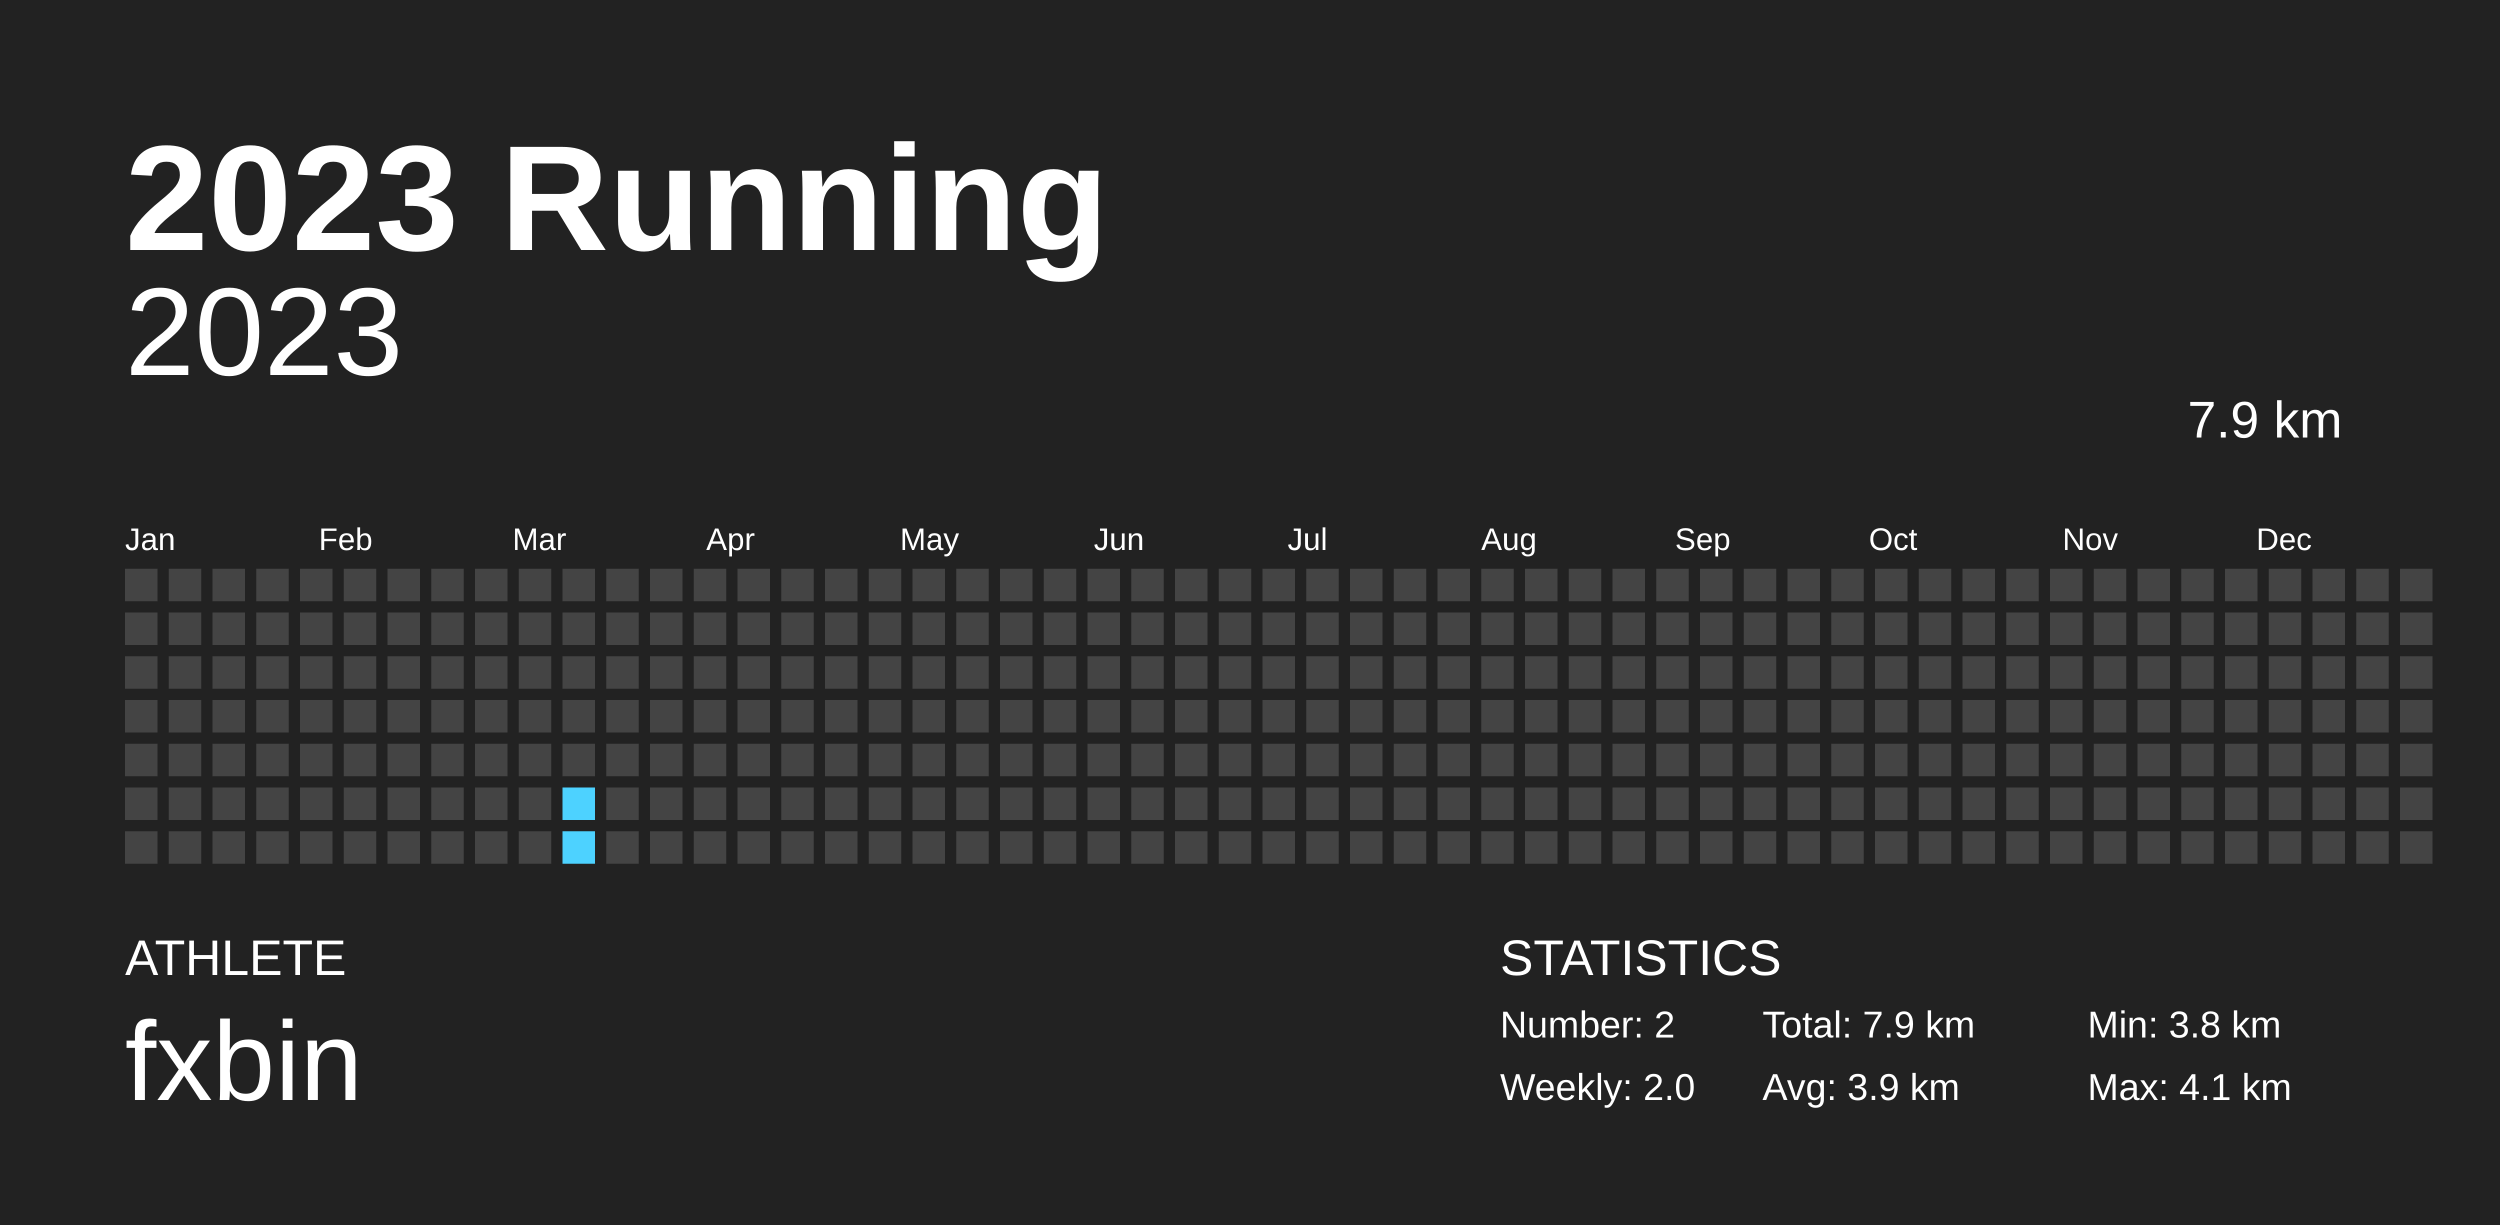
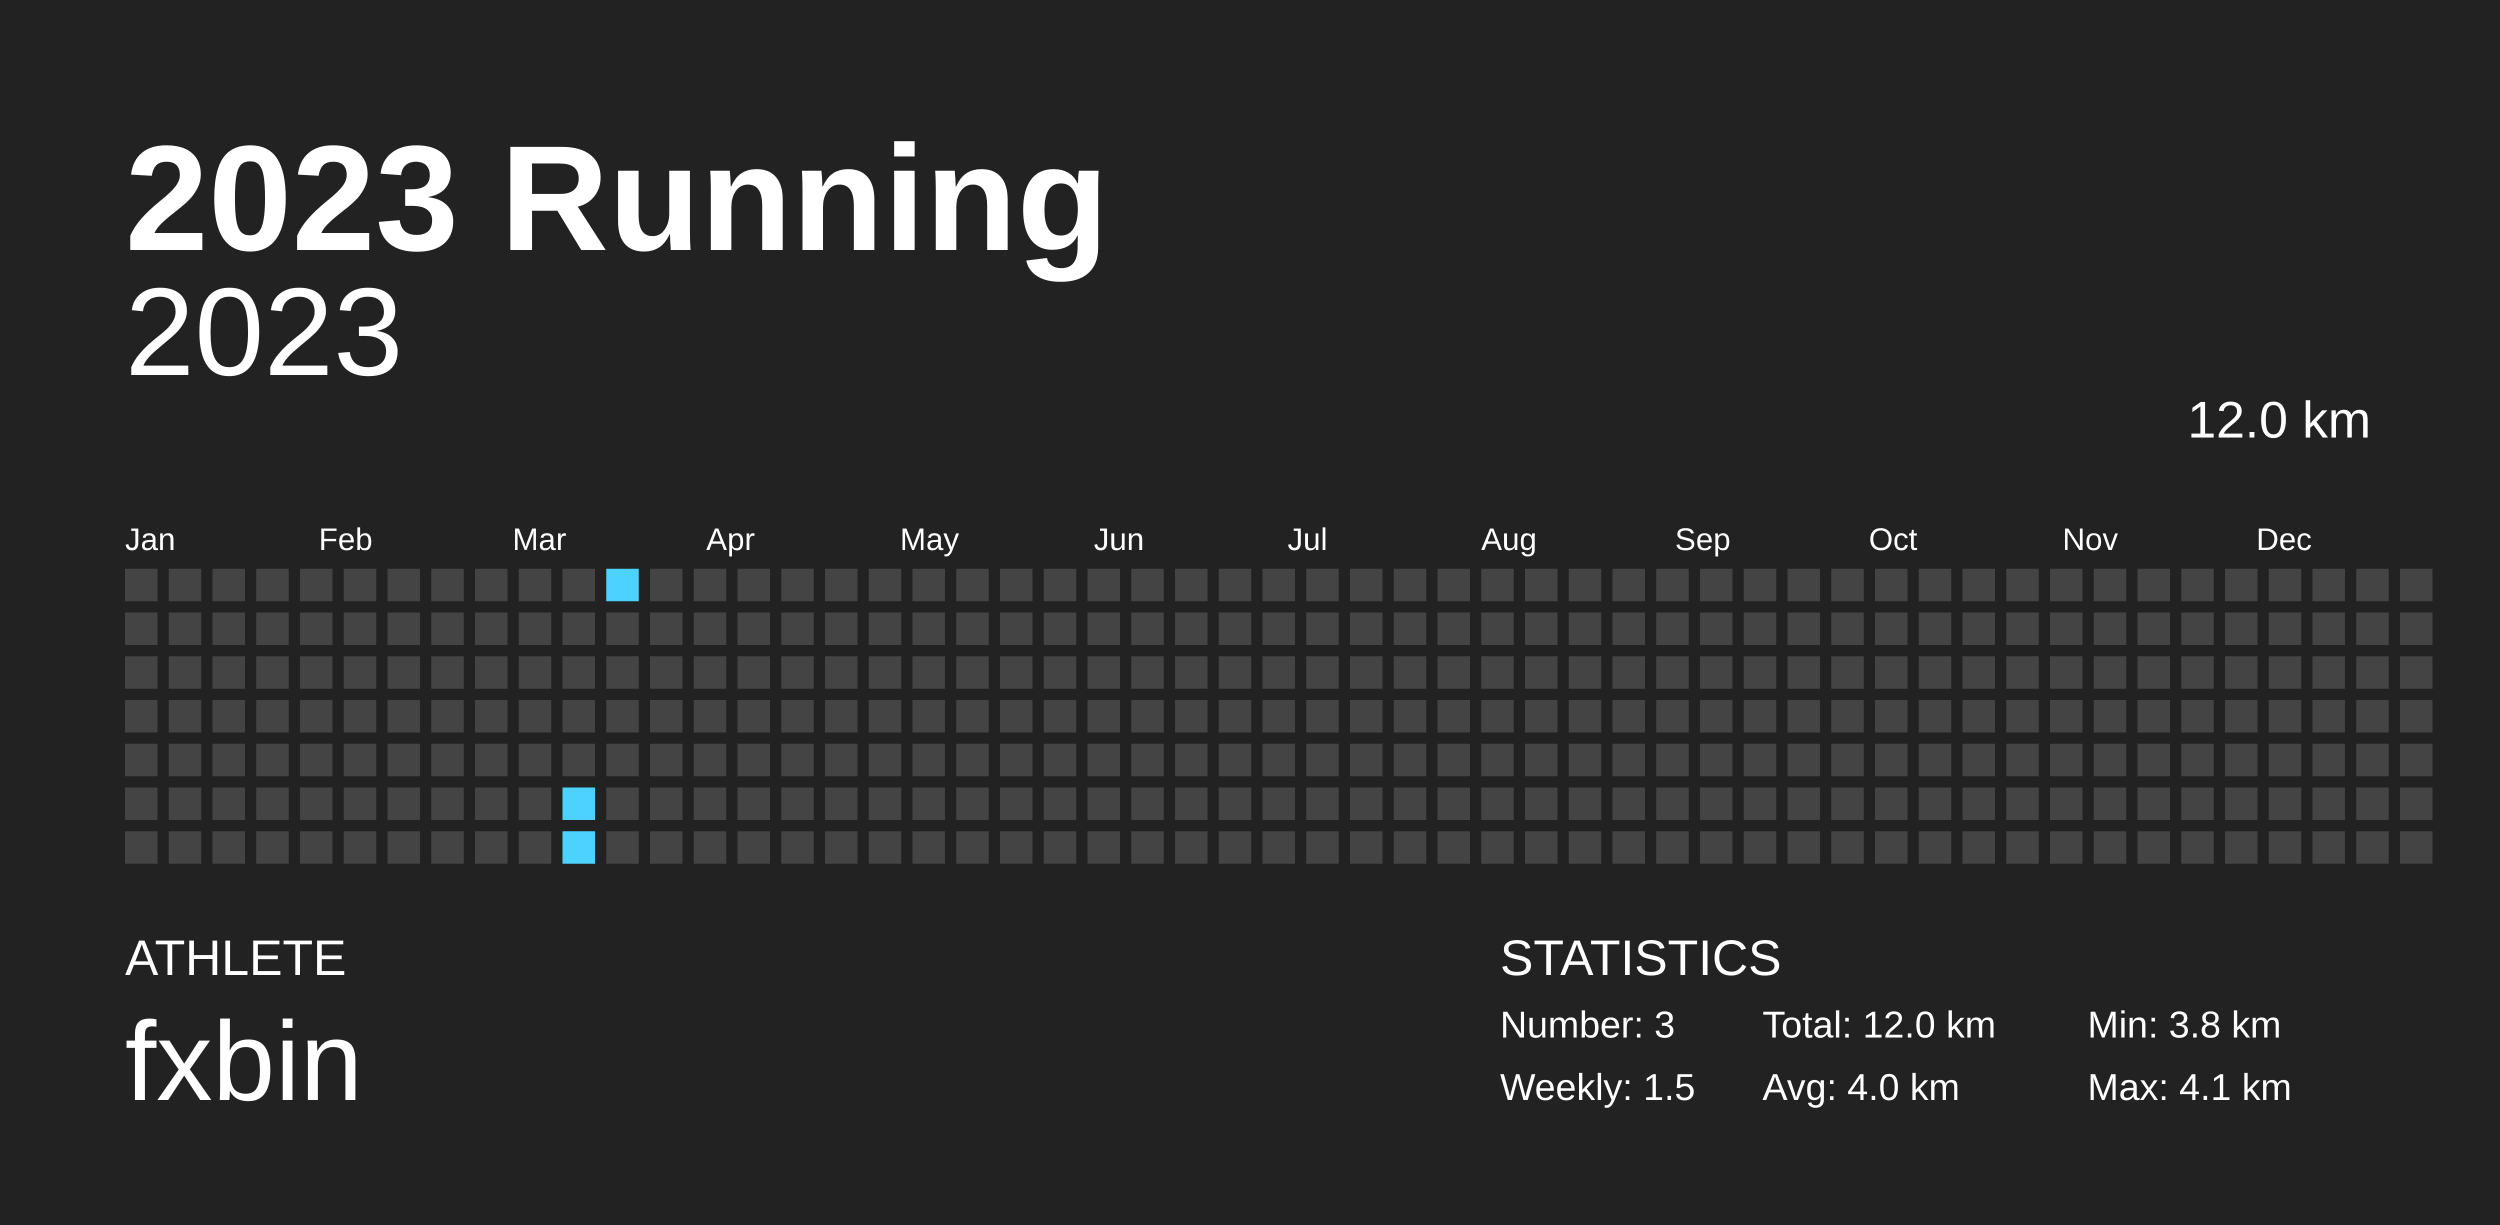
<svg xmlns="http://www.w3.org/2000/svg" baseProfile="full" height="98mm" version="1.1" viewBox="0,0,200,98" width="200mm">
  <defs />
  <rect fill="#222222" height="98" width="200" x="0" y="0" />
  <text fill="#FFFFFF" style="font-size:12px; font-family:Arial; font-weight:bold;" x="10" y="20">2023 Running</text>
  <text fill="#FFFFFF" style="font-size:4px; font-family:Arial" x="10" y="78">ATHLETE</text>
  <text fill="#FFFFFF" style="font-size:9px; font-family:Arial" x="10" y="88">fxbin</text>
  <text fill="#FFFFFF" style="font-size:4px; font-family:Arial" x="120" y="78">STATISTICS</text>
-   <text fill="#FFFFFF" style="font-size:3px; font-family:Arial" x="120" y="83">Number: 2</text>
-   <text fill="#FFFFFF" style="font-size:3px; font-family:Arial" x="120" y="88">Weekly: 2.0</text>
-   <text fill="#FFFFFF" style="font-size:3px; font-family:Arial" x="141" y="83">Total: 7.9 km</text>
-   <text fill="#FFFFFF" style="font-size:3px; font-family:Arial" x="141" y="88">Avg: 3.9 km</text>
+   <text fill="#FFFFFF" style="font-size:3px; font-family:Arial" x="120" y="83">Number: 3</text>
+   <text fill="#FFFFFF" style="font-size:3px; font-family:Arial" x="120" y="88">Weekly: 1.5</text>
+   <text fill="#FFFFFF" style="font-size:3px; font-family:Arial" x="141" y="83">Total: 12.0 km</text>
+   <text fill="#FFFFFF" style="font-size:3px; font-family:Arial" x="141" y="88">Avg: 4.0 km</text>
  <text fill="#FFFFFF" style="font-size:3px; font-family:Arial" x="167" y="83">Min: 3.8 km</text>
  <text fill="#FFFFFF" style="font-size:3px; font-family:Arial" x="167" y="88">Max: 4.1 km</text>
  <text alignment-baseline="hanging" fill="#FFFFFF" style="font-size:10.0px; font-family:Arial;" x="10" y="30">2023</text>
-   <text alignment-baseline="hanging" fill="#FFFFFF" style="font-size:4.125px; font-family:Arial;" x="175" y="35">7.9 km</text>
+   <text alignment-baseline="hanging" fill="#FFFFFF" style="font-size:4.125px; font-family:Arial;" x="175" y="35">12.0 km</text>
  <text fill="#FFFFFF" style="font-size:2.5px; font-family:Arial" x="10.0" y="44">Jan</text>
  <text fill="#FFFFFF" style="font-size:2.5px; font-family:Arial" x="25.5" y="44">Feb</text>
  <text fill="#FFFFFF" style="font-size:2.5px; font-family:Arial" x="41.0" y="44">Mar</text>
  <text fill="#FFFFFF" style="font-size:2.5px; font-family:Arial" x="56.5" y="44">Apr</text>
  <text fill="#FFFFFF" style="font-size:2.5px; font-family:Arial" x="72.0" y="44">May</text>
  <text fill="#FFFFFF" style="font-size:2.5px; font-family:Arial" x="87.5" y="44">Jun</text>
  <text fill="#FFFFFF" style="font-size:2.5px; font-family:Arial" x="103.0" y="44">Jul</text>
  <text fill="#FFFFFF" style="font-size:2.5px; font-family:Arial" x="118.5" y="44">Aug</text>
  <text fill="#FFFFFF" style="font-size:2.5px; font-family:Arial" x="134.0" y="44">Sep</text>
  <text fill="#FFFFFF" style="font-size:2.5px; font-family:Arial" x="149.5" y="44">Oct</text>
  <text fill="#FFFFFF" style="font-size:2.5px; font-family:Arial" x="165.0" y="44">Nov</text>
  <text fill="#FFFFFF" style="font-size:2.5px; font-family:Arial" x="180.5" y="44">Dec</text>
  <rect fill="#444444" height="2.6" width="2.6" x="10.0" y="45.5" />
  <rect fill="#444444" height="2.6" width="2.6" x="10.0" y="49.0" />
  <rect fill="#444444" height="2.6" width="2.6" x="10.0" y="52.5" />
  <rect fill="#444444" height="2.6" width="2.6" x="10.0" y="56.0" />
  <rect fill="#444444" height="2.6" width="2.6" x="10.0" y="59.5" />
  <rect fill="#444444" height="2.6" width="2.6" x="10.0" y="63.0" />
  <rect fill="#444444" height="2.6" width="2.6" x="10.0" y="66.5" />
  <rect fill="#444444" height="2.6" width="2.6" x="13.5" y="45.5" />
  <rect fill="#444444" height="2.6" width="2.6" x="13.5" y="49.0" />
  <rect fill="#444444" height="2.6" width="2.6" x="13.5" y="52.5" />
  <rect fill="#444444" height="2.6" width="2.6" x="13.5" y="56.0" />
  <rect fill="#444444" height="2.6" width="2.6" x="13.5" y="59.5" />
  <rect fill="#444444" height="2.6" width="2.6" x="13.5" y="63.0" />
  <rect fill="#444444" height="2.6" width="2.6" x="13.5" y="66.5" />
  <rect fill="#444444" height="2.6" width="2.6" x="17.0" y="45.5" />
  <rect fill="#444444" height="2.6" width="2.6" x="17.0" y="49.0" />
  <rect fill="#444444" height="2.6" width="2.6" x="17.0" y="52.5" />
  <rect fill="#444444" height="2.6" width="2.6" x="17.0" y="56.0" />
  <rect fill="#444444" height="2.6" width="2.6" x="17.0" y="59.5" />
  <rect fill="#444444" height="2.6" width="2.6" x="17.0" y="63.0" />
  <rect fill="#444444" height="2.6" width="2.6" x="17.0" y="66.5" />
  <rect fill="#444444" height="2.6" width="2.6" x="20.5" y="45.5" />
  <rect fill="#444444" height="2.6" width="2.6" x="20.5" y="49.0" />
  <rect fill="#444444" height="2.6" width="2.6" x="20.5" y="52.5" />
  <rect fill="#444444" height="2.6" width="2.6" x="20.5" y="56.0" />
  <rect fill="#444444" height="2.6" width="2.6" x="20.5" y="59.5" />
  <rect fill="#444444" height="2.6" width="2.6" x="20.5" y="63.0" />
  <rect fill="#444444" height="2.6" width="2.6" x="20.5" y="66.5" />
  <rect fill="#444444" height="2.6" width="2.6" x="24.0" y="45.5" />
  <rect fill="#444444" height="2.6" width="2.6" x="24.0" y="49.0" />
  <rect fill="#444444" height="2.6" width="2.6" x="24.0" y="52.5" />
  <rect fill="#444444" height="2.6" width="2.6" x="24.0" y="56.0" />
  <rect fill="#444444" height="2.6" width="2.6" x="24.0" y="59.5" />
  <rect fill="#444444" height="2.6" width="2.6" x="24.0" y="63.0" />
  <rect fill="#444444" height="2.6" width="2.6" x="24.0" y="66.5" />
  <rect fill="#444444" height="2.6" width="2.6" x="27.5" y="45.5" />
  <rect fill="#444444" height="2.6" width="2.6" x="27.5" y="49.0" />
  <rect fill="#444444" height="2.6" width="2.6" x="27.5" y="52.5" />
  <rect fill="#444444" height="2.6" width="2.6" x="27.5" y="56.0" />
  <rect fill="#444444" height="2.6" width="2.6" x="27.5" y="59.5" />
  <rect fill="#444444" height="2.6" width="2.6" x="27.5" y="63.0" />
  <rect fill="#444444" height="2.6" width="2.6" x="27.5" y="66.5" />
  <rect fill="#444444" height="2.6" width="2.6" x="31.0" y="45.5" />
  <rect fill="#444444" height="2.6" width="2.6" x="31.0" y="49.0" />
  <rect fill="#444444" height="2.6" width="2.6" x="31.0" y="52.5" />
  <rect fill="#444444" height="2.6" width="2.6" x="31.0" y="56.0" />
  <rect fill="#444444" height="2.6" width="2.6" x="31.0" y="59.5" />
  <rect fill="#444444" height="2.6" width="2.6" x="31.0" y="63.0" />
  <rect fill="#444444" height="2.6" width="2.6" x="31.0" y="66.5" />
  <rect fill="#444444" height="2.6" width="2.6" x="34.5" y="45.5" />
  <rect fill="#444444" height="2.6" width="2.6" x="34.5" y="49.0" />
  <rect fill="#444444" height="2.6" width="2.6" x="34.5" y="52.5" />
  <rect fill="#444444" height="2.6" width="2.6" x="34.5" y="56.0" />
  <rect fill="#444444" height="2.6" width="2.6" x="34.5" y="59.5" />
  <rect fill="#444444" height="2.6" width="2.6" x="34.5" y="63.0" />
  <rect fill="#444444" height="2.6" width="2.6" x="34.5" y="66.5" />
  <rect fill="#444444" height="2.6" width="2.6" x="38.0" y="45.5" />
  <rect fill="#444444" height="2.6" width="2.6" x="38.0" y="49.0" />
  <rect fill="#444444" height="2.6" width="2.6" x="38.0" y="52.5" />
  <rect fill="#444444" height="2.6" width="2.6" x="38.0" y="56.0" />
  <rect fill="#444444" height="2.6" width="2.6" x="38.0" y="59.5" />
  <rect fill="#444444" height="2.6" width="2.6" x="38.0" y="63.0" />
  <rect fill="#444444" height="2.6" width="2.6" x="38.0" y="66.5" />
  <rect fill="#444444" height="2.6" width="2.6" x="41.5" y="45.5" />
  <rect fill="#444444" height="2.6" width="2.6" x="41.5" y="49.0" />
  <rect fill="#444444" height="2.6" width="2.6" x="41.5" y="52.5" />
  <rect fill="#444444" height="2.6" width="2.6" x="41.5" y="56.0" />
  <rect fill="#444444" height="2.6" width="2.6" x="41.5" y="59.5" />
  <rect fill="#444444" height="2.6" width="2.6" x="41.5" y="63.0" />
  <rect fill="#444444" height="2.6" width="2.6" x="41.5" y="66.5" />
  <rect fill="#444444" height="2.6" width="2.6" x="45.0" y="45.5" />
  <rect fill="#444444" height="2.6" width="2.6" x="45.0" y="49.0" />
  <rect fill="#444444" height="2.6" width="2.6" x="45.0" y="52.5" />
  <rect fill="#444444" height="2.6" width="2.6" x="45.0" y="56.0" />
  <rect fill="#444444" height="2.6" width="2.6" x="45.0" y="59.5" />
  <rect fill="#4dd2ff" height="2.6" width="2.6" x="45.0" y="63.0" />
  <rect fill="#4dd2ff" height="2.6" width="2.6" x="45.0" y="66.5" />
-   <rect fill="#444444" height="2.6" width="2.6" x="48.5" y="45.5" />
+   <rect fill="#4dd2ff" height="2.6" width="2.6" x="48.5" y="45.5" />
  <rect fill="#444444" height="2.6" width="2.6" x="48.5" y="49.0" />
  <rect fill="#444444" height="2.6" width="2.6" x="48.5" y="52.5" />
  <rect fill="#444444" height="2.6" width="2.6" x="48.5" y="56.0" />
  <rect fill="#444444" height="2.6" width="2.6" x="48.5" y="59.5" />
  <rect fill="#444444" height="2.6" width="2.6" x="48.5" y="63.0" />
  <rect fill="#444444" height="2.6" width="2.6" x="48.5" y="66.5" />
  <rect fill="#444444" height="2.6" width="2.6" x="52.0" y="45.5" />
  <rect fill="#444444" height="2.6" width="2.6" x="52.0" y="49.0" />
  <rect fill="#444444" height="2.6" width="2.6" x="52.0" y="52.5" />
  <rect fill="#444444" height="2.6" width="2.6" x="52.0" y="56.0" />
  <rect fill="#444444" height="2.6" width="2.6" x="52.0" y="59.5" />
  <rect fill="#444444" height="2.6" width="2.6" x="52.0" y="63.0" />
  <rect fill="#444444" height="2.6" width="2.6" x="52.0" y="66.5" />
  <rect fill="#444444" height="2.6" width="2.6" x="55.5" y="45.5" />
  <rect fill="#444444" height="2.6" width="2.6" x="55.5" y="49.0" />
  <rect fill="#444444" height="2.6" width="2.6" x="55.5" y="52.5" />
  <rect fill="#444444" height="2.6" width="2.6" x="55.5" y="56.0" />
  <rect fill="#444444" height="2.6" width="2.6" x="55.5" y="59.5" />
  <rect fill="#444444" height="2.6" width="2.6" x="55.5" y="63.0" />
  <rect fill="#444444" height="2.6" width="2.6" x="55.5" y="66.5" />
  <rect fill="#444444" height="2.6" width="2.6" x="59.0" y="45.5" />
  <rect fill="#444444" height="2.6" width="2.6" x="59.0" y="49.0" />
  <rect fill="#444444" height="2.6" width="2.6" x="59.0" y="52.5" />
  <rect fill="#444444" height="2.6" width="2.6" x="59.0" y="56.0" />
  <rect fill="#444444" height="2.6" width="2.6" x="59.0" y="59.5" />
  <rect fill="#444444" height="2.6" width="2.6" x="59.0" y="63.0" />
  <rect fill="#444444" height="2.6" width="2.6" x="59.0" y="66.5" />
  <rect fill="#444444" height="2.6" width="2.6" x="62.5" y="45.5" />
  <rect fill="#444444" height="2.6" width="2.6" x="62.5" y="49.0" />
  <rect fill="#444444" height="2.6" width="2.6" x="62.5" y="52.5" />
  <rect fill="#444444" height="2.6" width="2.6" x="62.5" y="56.0" />
  <rect fill="#444444" height="2.6" width="2.6" x="62.5" y="59.5" />
  <rect fill="#444444" height="2.6" width="2.6" x="62.5" y="63.0" />
  <rect fill="#444444" height="2.6" width="2.6" x="62.5" y="66.5" />
  <rect fill="#444444" height="2.6" width="2.6" x="66.0" y="45.5" />
  <rect fill="#444444" height="2.6" width="2.6" x="66.0" y="49.0" />
  <rect fill="#444444" height="2.6" width="2.6" x="66.0" y="52.5" />
  <rect fill="#444444" height="2.6" width="2.6" x="66.0" y="56.0" />
  <rect fill="#444444" height="2.6" width="2.6" x="66.0" y="59.5" />
  <rect fill="#444444" height="2.6" width="2.6" x="66.0" y="63.0" />
  <rect fill="#444444" height="2.6" width="2.6" x="66.0" y="66.5" />
  <rect fill="#444444" height="2.6" width="2.6" x="69.5" y="45.5" />
  <rect fill="#444444" height="2.6" width="2.6" x="69.5" y="49.0" />
  <rect fill="#444444" height="2.6" width="2.6" x="69.5" y="52.5" />
  <rect fill="#444444" height="2.6" width="2.6" x="69.5" y="56.0" />
  <rect fill="#444444" height="2.6" width="2.6" x="69.5" y="59.5" />
  <rect fill="#444444" height="2.6" width="2.6" x="69.5" y="63.0" />
  <rect fill="#444444" height="2.6" width="2.6" x="69.5" y="66.5" />
  <rect fill="#444444" height="2.6" width="2.6" x="73.0" y="45.5" />
  <rect fill="#444444" height="2.6" width="2.6" x="73.0" y="49.0" />
  <rect fill="#444444" height="2.6" width="2.6" x="73.0" y="52.5" />
  <rect fill="#444444" height="2.6" width="2.6" x="73.0" y="56.0" />
  <rect fill="#444444" height="2.6" width="2.6" x="73.0" y="59.5" />
  <rect fill="#444444" height="2.6" width="2.6" x="73.0" y="63.0" />
  <rect fill="#444444" height="2.6" width="2.6" x="73.0" y="66.5" />
  <rect fill="#444444" height="2.6" width="2.6" x="76.5" y="45.5" />
  <rect fill="#444444" height="2.6" width="2.6" x="76.5" y="49.0" />
  <rect fill="#444444" height="2.6" width="2.6" x="76.5" y="52.5" />
  <rect fill="#444444" height="2.6" width="2.6" x="76.5" y="56.0" />
  <rect fill="#444444" height="2.6" width="2.6" x="76.5" y="59.5" />
  <rect fill="#444444" height="2.6" width="2.6" x="76.5" y="63.0" />
  <rect fill="#444444" height="2.6" width="2.6" x="76.5" y="66.5" />
  <rect fill="#444444" height="2.6" width="2.6" x="80.0" y="45.5" />
  <rect fill="#444444" height="2.6" width="2.6" x="80.0" y="49.0" />
  <rect fill="#444444" height="2.6" width="2.6" x="80.0" y="52.5" />
  <rect fill="#444444" height="2.6" width="2.6" x="80.0" y="56.0" />
  <rect fill="#444444" height="2.6" width="2.6" x="80.0" y="59.5" />
  <rect fill="#444444" height="2.6" width="2.6" x="80.0" y="63.0" />
  <rect fill="#444444" height="2.6" width="2.6" x="80.0" y="66.5" />
  <rect fill="#444444" height="2.6" width="2.6" x="83.5" y="45.5" />
  <rect fill="#444444" height="2.6" width="2.6" x="83.5" y="49.0" />
  <rect fill="#444444" height="2.6" width="2.6" x="83.5" y="52.5" />
  <rect fill="#444444" height="2.6" width="2.6" x="83.5" y="56.0" />
  <rect fill="#444444" height="2.6" width="2.6" x="83.5" y="59.5" />
  <rect fill="#444444" height="2.6" width="2.6" x="83.5" y="63.0" />
  <rect fill="#444444" height="2.6" width="2.6" x="83.5" y="66.5" />
  <rect fill="#444444" height="2.6" width="2.6" x="87.0" y="45.5" />
  <rect fill="#444444" height="2.6" width="2.6" x="87.0" y="49.0" />
  <rect fill="#444444" height="2.6" width="2.6" x="87.0" y="52.5" />
  <rect fill="#444444" height="2.6" width="2.6" x="87.0" y="56.0" />
  <rect fill="#444444" height="2.6" width="2.6" x="87.0" y="59.5" />
  <rect fill="#444444" height="2.6" width="2.6" x="87.0" y="63.0" />
  <rect fill="#444444" height="2.6" width="2.6" x="87.0" y="66.5" />
  <rect fill="#444444" height="2.6" width="2.6" x="90.5" y="45.5" />
  <rect fill="#444444" height="2.6" width="2.6" x="90.5" y="49.0" />
  <rect fill="#444444" height="2.6" width="2.6" x="90.5" y="52.5" />
  <rect fill="#444444" height="2.6" width="2.6" x="90.5" y="56.0" />
  <rect fill="#444444" height="2.6" width="2.6" x="90.5" y="59.5" />
  <rect fill="#444444" height="2.6" width="2.6" x="90.5" y="63.0" />
  <rect fill="#444444" height="2.6" width="2.6" x="90.5" y="66.5" />
  <rect fill="#444444" height="2.6" width="2.6" x="94.0" y="45.5" />
  <rect fill="#444444" height="2.6" width="2.6" x="94.0" y="49.0" />
  <rect fill="#444444" height="2.6" width="2.6" x="94.0" y="52.5" />
  <rect fill="#444444" height="2.6" width="2.6" x="94.0" y="56.0" />
  <rect fill="#444444" height="2.6" width="2.6" x="94.0" y="59.5" />
  <rect fill="#444444" height="2.6" width="2.6" x="94.0" y="63.0" />
  <rect fill="#444444" height="2.6" width="2.6" x="94.0" y="66.5" />
  <rect fill="#444444" height="2.6" width="2.6" x="97.5" y="45.5" />
  <rect fill="#444444" height="2.6" width="2.6" x="97.5" y="49.0" />
  <rect fill="#444444" height="2.6" width="2.6" x="97.5" y="52.5" />
  <rect fill="#444444" height="2.6" width="2.6" x="97.5" y="56.0" />
  <rect fill="#444444" height="2.6" width="2.6" x="97.5" y="59.5" />
  <rect fill="#444444" height="2.6" width="2.6" x="97.5" y="63.0" />
  <rect fill="#444444" height="2.6" width="2.6" x="97.5" y="66.5" />
  <rect fill="#444444" height="2.6" width="2.6" x="101.0" y="45.5" />
  <rect fill="#444444" height="2.6" width="2.6" x="101.0" y="49.0" />
  <rect fill="#444444" height="2.6" width="2.6" x="101.0" y="52.5" />
  <rect fill="#444444" height="2.6" width="2.6" x="101.0" y="56.0" />
  <rect fill="#444444" height="2.6" width="2.6" x="101.0" y="59.5" />
  <rect fill="#444444" height="2.6" width="2.6" x="101.0" y="63.0" />
  <rect fill="#444444" height="2.6" width="2.6" x="101.0" y="66.5" />
  <rect fill="#444444" height="2.6" width="2.6" x="104.5" y="45.5" />
  <rect fill="#444444" height="2.6" width="2.6" x="104.5" y="49.0" />
  <rect fill="#444444" height="2.6" width="2.6" x="104.5" y="52.5" />
  <rect fill="#444444" height="2.6" width="2.6" x="104.5" y="56.0" />
  <rect fill="#444444" height="2.6" width="2.6" x="104.5" y="59.5" />
  <rect fill="#444444" height="2.6" width="2.6" x="104.5" y="63.0" />
  <rect fill="#444444" height="2.6" width="2.6" x="104.5" y="66.5" />
  <rect fill="#444444" height="2.6" width="2.6" x="108.0" y="45.5" />
  <rect fill="#444444" height="2.6" width="2.6" x="108.0" y="49.0" />
  <rect fill="#444444" height="2.6" width="2.6" x="108.0" y="52.5" />
  <rect fill="#444444" height="2.6" width="2.6" x="108.0" y="56.0" />
  <rect fill="#444444" height="2.6" width="2.6" x="108.0" y="59.5" />
  <rect fill="#444444" height="2.6" width="2.6" x="108.0" y="63.0" />
  <rect fill="#444444" height="2.6" width="2.6" x="108.0" y="66.5" />
  <rect fill="#444444" height="2.6" width="2.6" x="111.5" y="45.5" />
  <rect fill="#444444" height="2.6" width="2.6" x="111.5" y="49.0" />
  <rect fill="#444444" height="2.6" width="2.6" x="111.5" y="52.5" />
  <rect fill="#444444" height="2.6" width="2.6" x="111.5" y="56.0" />
  <rect fill="#444444" height="2.6" width="2.6" x="111.5" y="59.5" />
  <rect fill="#444444" height="2.6" width="2.6" x="111.5" y="63.0" />
  <rect fill="#444444" height="2.6" width="2.6" x="111.5" y="66.5" />
  <rect fill="#444444" height="2.6" width="2.6" x="115.0" y="45.5" />
  <rect fill="#444444" height="2.6" width="2.6" x="115.0" y="49.0" />
  <rect fill="#444444" height="2.6" width="2.6" x="115.0" y="52.5" />
  <rect fill="#444444" height="2.6" width="2.6" x="115.0" y="56.0" />
  <rect fill="#444444" height="2.6" width="2.6" x="115.0" y="59.5" />
  <rect fill="#444444" height="2.6" width="2.6" x="115.0" y="63.0" />
  <rect fill="#444444" height="2.6" width="2.6" x="115.0" y="66.5" />
  <rect fill="#444444" height="2.6" width="2.6" x="118.5" y="45.5" />
  <rect fill="#444444" height="2.6" width="2.6" x="118.5" y="49.0" />
  <rect fill="#444444" height="2.6" width="2.6" x="118.5" y="52.5" />
  <rect fill="#444444" height="2.6" width="2.6" x="118.5" y="56.0" />
  <rect fill="#444444" height="2.6" width="2.6" x="118.5" y="59.5" />
  <rect fill="#444444" height="2.6" width="2.6" x="118.5" y="63.0" />
  <rect fill="#444444" height="2.6" width="2.6" x="118.5" y="66.5" />
  <rect fill="#444444" height="2.6" width="2.6" x="122.0" y="45.5" />
  <rect fill="#444444" height="2.6" width="2.6" x="122.0" y="49.0" />
  <rect fill="#444444" height="2.6" width="2.6" x="122.0" y="52.5" />
  <rect fill="#444444" height="2.6" width="2.6" x="122.0" y="56.0" />
  <rect fill="#444444" height="2.6" width="2.6" x="122.0" y="59.5" />
  <rect fill="#444444" height="2.6" width="2.6" x="122.0" y="63.0" />
  <rect fill="#444444" height="2.6" width="2.6" x="122.0" y="66.5" />
  <rect fill="#444444" height="2.6" width="2.6" x="125.5" y="45.5" />
  <rect fill="#444444" height="2.6" width="2.6" x="125.5" y="49.0" />
  <rect fill="#444444" height="2.6" width="2.6" x="125.5" y="52.5" />
  <rect fill="#444444" height="2.6" width="2.6" x="125.5" y="56.0" />
  <rect fill="#444444" height="2.6" width="2.6" x="125.5" y="59.5" />
  <rect fill="#444444" height="2.6" width="2.6" x="125.5" y="63.0" />
  <rect fill="#444444" height="2.6" width="2.6" x="125.5" y="66.5" />
  <rect fill="#444444" height="2.6" width="2.6" x="129.0" y="45.5" />
  <rect fill="#444444" height="2.6" width="2.6" x="129.0" y="49.0" />
  <rect fill="#444444" height="2.6" width="2.6" x="129.0" y="52.5" />
  <rect fill="#444444" height="2.6" width="2.6" x="129.0" y="56.0" />
  <rect fill="#444444" height="2.6" width="2.6" x="129.0" y="59.5" />
  <rect fill="#444444" height="2.6" width="2.6" x="129.0" y="63.0" />
  <rect fill="#444444" height="2.6" width="2.6" x="129.0" y="66.5" />
  <rect fill="#444444" height="2.6" width="2.6" x="132.5" y="45.5" />
  <rect fill="#444444" height="2.6" width="2.6" x="132.5" y="49.0" />
  <rect fill="#444444" height="2.6" width="2.6" x="132.5" y="52.5" />
  <rect fill="#444444" height="2.6" width="2.6" x="132.5" y="56.0" />
  <rect fill="#444444" height="2.6" width="2.6" x="132.5" y="59.5" />
  <rect fill="#444444" height="2.6" width="2.6" x="132.5" y="63.0" />
  <rect fill="#444444" height="2.6" width="2.6" x="132.5" y="66.5" />
  <rect fill="#444444" height="2.6" width="2.6" x="136.0" y="45.5" />
  <rect fill="#444444" height="2.6" width="2.6" x="136.0" y="49.0" />
  <rect fill="#444444" height="2.6" width="2.6" x="136.0" y="52.5" />
  <rect fill="#444444" height="2.6" width="2.6" x="136.0" y="56.0" />
  <rect fill="#444444" height="2.6" width="2.6" x="136.0" y="59.5" />
  <rect fill="#444444" height="2.6" width="2.6" x="136.0" y="63.0" />
  <rect fill="#444444" height="2.6" width="2.6" x="136.0" y="66.5" />
  <rect fill="#444444" height="2.6" width="2.6" x="139.5" y="45.5" />
  <rect fill="#444444" height="2.6" width="2.6" x="139.5" y="49.0" />
  <rect fill="#444444" height="2.6" width="2.6" x="139.5" y="52.5" />
  <rect fill="#444444" height="2.6" width="2.6" x="139.5" y="56.0" />
  <rect fill="#444444" height="2.6" width="2.6" x="139.5" y="59.5" />
  <rect fill="#444444" height="2.6" width="2.6" x="139.5" y="63.0" />
  <rect fill="#444444" height="2.6" width="2.6" x="139.5" y="66.5" />
  <rect fill="#444444" height="2.6" width="2.6" x="143.0" y="45.5" />
  <rect fill="#444444" height="2.6" width="2.6" x="143.0" y="49.0" />
  <rect fill="#444444" height="2.6" width="2.6" x="143.0" y="52.5" />
  <rect fill="#444444" height="2.6" width="2.6" x="143.0" y="56.0" />
  <rect fill="#444444" height="2.6" width="2.6" x="143.0" y="59.5" />
  <rect fill="#444444" height="2.6" width="2.6" x="143.0" y="63.0" />
  <rect fill="#444444" height="2.6" width="2.6" x="143.0" y="66.5" />
  <rect fill="#444444" height="2.6" width="2.6" x="146.5" y="45.5" />
  <rect fill="#444444" height="2.6" width="2.6" x="146.5" y="49.0" />
  <rect fill="#444444" height="2.6" width="2.6" x="146.5" y="52.5" />
  <rect fill="#444444" height="2.6" width="2.6" x="146.5" y="56.0" />
  <rect fill="#444444" height="2.6" width="2.6" x="146.5" y="59.5" />
  <rect fill="#444444" height="2.6" width="2.6" x="146.5" y="63.0" />
  <rect fill="#444444" height="2.6" width="2.6" x="146.5" y="66.5" />
  <rect fill="#444444" height="2.6" width="2.6" x="150.0" y="45.5" />
  <rect fill="#444444" height="2.6" width="2.6" x="150.0" y="49.0" />
  <rect fill="#444444" height="2.6" width="2.6" x="150.0" y="52.5" />
  <rect fill="#444444" height="2.6" width="2.6" x="150.0" y="56.0" />
  <rect fill="#444444" height="2.6" width="2.6" x="150.0" y="59.5" />
  <rect fill="#444444" height="2.6" width="2.6" x="150.0" y="63.0" />
  <rect fill="#444444" height="2.6" width="2.6" x="150.0" y="66.5" />
  <rect fill="#444444" height="2.6" width="2.6" x="153.5" y="45.5" />
  <rect fill="#444444" height="2.6" width="2.6" x="153.5" y="49.0" />
  <rect fill="#444444" height="2.6" width="2.6" x="153.5" y="52.5" />
  <rect fill="#444444" height="2.6" width="2.6" x="153.5" y="56.0" />
  <rect fill="#444444" height="2.6" width="2.6" x="153.5" y="59.5" />
  <rect fill="#444444" height="2.6" width="2.6" x="153.5" y="63.0" />
  <rect fill="#444444" height="2.6" width="2.6" x="153.5" y="66.5" />
  <rect fill="#444444" height="2.6" width="2.6" x="157.0" y="45.5" />
  <rect fill="#444444" height="2.6" width="2.6" x="157.0" y="49.0" />
  <rect fill="#444444" height="2.6" width="2.6" x="157.0" y="52.5" />
  <rect fill="#444444" height="2.6" width="2.6" x="157.0" y="56.0" />
  <rect fill="#444444" height="2.6" width="2.6" x="157.0" y="59.5" />
  <rect fill="#444444" height="2.6" width="2.6" x="157.0" y="63.0" />
  <rect fill="#444444" height="2.6" width="2.6" x="157.0" y="66.5" />
  <rect fill="#444444" height="2.6" width="2.6" x="160.5" y="45.5" />
  <rect fill="#444444" height="2.6" width="2.6" x="160.5" y="49.0" />
  <rect fill="#444444" height="2.6" width="2.6" x="160.5" y="52.5" />
  <rect fill="#444444" height="2.6" width="2.6" x="160.5" y="56.0" />
  <rect fill="#444444" height="2.6" width="2.6" x="160.5" y="59.5" />
  <rect fill="#444444" height="2.6" width="2.6" x="160.5" y="63.0" />
  <rect fill="#444444" height="2.6" width="2.6" x="160.5" y="66.5" />
  <rect fill="#444444" height="2.6" width="2.6" x="164.0" y="45.5" />
  <rect fill="#444444" height="2.6" width="2.6" x="164.0" y="49.0" />
  <rect fill="#444444" height="2.6" width="2.6" x="164.0" y="52.5" />
  <rect fill="#444444" height="2.6" width="2.6" x="164.0" y="56.0" />
  <rect fill="#444444" height="2.6" width="2.6" x="164.0" y="59.5" />
  <rect fill="#444444" height="2.6" width="2.6" x="164.0" y="63.0" />
  <rect fill="#444444" height="2.6" width="2.6" x="164.0" y="66.5" />
  <rect fill="#444444" height="2.6" width="2.6" x="167.5" y="45.5" />
  <rect fill="#444444" height="2.6" width="2.6" x="167.5" y="49.0" />
  <rect fill="#444444" height="2.6" width="2.6" x="167.5" y="52.5" />
  <rect fill="#444444" height="2.6" width="2.6" x="167.5" y="56.0" />
  <rect fill="#444444" height="2.6" width="2.6" x="167.5" y="59.5" />
  <rect fill="#444444" height="2.6" width="2.6" x="167.5" y="63.0" />
  <rect fill="#444444" height="2.6" width="2.6" x="167.5" y="66.5" />
  <rect fill="#444444" height="2.6" width="2.6" x="171.0" y="45.5" />
  <rect fill="#444444" height="2.6" width="2.6" x="171.0" y="49.0" />
  <rect fill="#444444" height="2.6" width="2.6" x="171.0" y="52.5" />
  <rect fill="#444444" height="2.6" width="2.6" x="171.0" y="56.0" />
  <rect fill="#444444" height="2.6" width="2.6" x="171.0" y="59.5" />
  <rect fill="#444444" height="2.6" width="2.6" x="171.0" y="63.0" />
  <rect fill="#444444" height="2.6" width="2.6" x="171.0" y="66.5" />
  <rect fill="#444444" height="2.6" width="2.6" x="174.5" y="45.5" />
  <rect fill="#444444" height="2.6" width="2.6" x="174.5" y="49.0" />
  <rect fill="#444444" height="2.6" width="2.6" x="174.5" y="52.5" />
  <rect fill="#444444" height="2.6" width="2.6" x="174.5" y="56.0" />
  <rect fill="#444444" height="2.6" width="2.6" x="174.5" y="59.5" />
  <rect fill="#444444" height="2.6" width="2.6" x="174.5" y="63.0" />
  <rect fill="#444444" height="2.6" width="2.6" x="174.5" y="66.5" />
  <rect fill="#444444" height="2.6" width="2.6" x="178.0" y="45.5" />
  <rect fill="#444444" height="2.6" width="2.6" x="178.0" y="49.0" />
  <rect fill="#444444" height="2.6" width="2.6" x="178.0" y="52.5" />
  <rect fill="#444444" height="2.6" width="2.6" x="178.0" y="56.0" />
  <rect fill="#444444" height="2.6" width="2.6" x="178.0" y="59.5" />
  <rect fill="#444444" height="2.6" width="2.6" x="178.0" y="63.0" />
  <rect fill="#444444" height="2.6" width="2.6" x="178.0" y="66.5" />
  <rect fill="#444444" height="2.6" width="2.6" x="181.5" y="45.5" />
  <rect fill="#444444" height="2.6" width="2.6" x="181.5" y="49.0" />
  <rect fill="#444444" height="2.6" width="2.6" x="181.5" y="52.5" />
  <rect fill="#444444" height="2.6" width="2.6" x="181.5" y="56.0" />
  <rect fill="#444444" height="2.6" width="2.6" x="181.5" y="59.5" />
  <rect fill="#444444" height="2.6" width="2.6" x="181.5" y="63.0" />
  <rect fill="#444444" height="2.6" width="2.6" x="181.5" y="66.5" />
  <rect fill="#444444" height="2.6" width="2.6" x="185.0" y="45.5" />
  <rect fill="#444444" height="2.6" width="2.6" x="185.0" y="49.0" />
  <rect fill="#444444" height="2.6" width="2.6" x="185.0" y="52.5" />
  <rect fill="#444444" height="2.6" width="2.6" x="185.0" y="56.0" />
  <rect fill="#444444" height="2.6" width="2.6" x="185.0" y="59.5" />
  <rect fill="#444444" height="2.6" width="2.6" x="185.0" y="63.0" />
  <rect fill="#444444" height="2.6" width="2.6" x="185.0" y="66.5" />
  <rect fill="#444444" height="2.6" width="2.6" x="188.5" y="45.5" />
  <rect fill="#444444" height="2.6" width="2.6" x="188.5" y="49.0" />
  <rect fill="#444444" height="2.6" width="2.6" x="188.5" y="52.5" />
  <rect fill="#444444" height="2.6" width="2.6" x="188.5" y="56.0" />
  <rect fill="#444444" height="2.6" width="2.6" x="188.5" y="59.5" />
  <rect fill="#444444" height="2.6" width="2.6" x="188.5" y="63.0" />
  <rect fill="#444444" height="2.6" width="2.6" x="188.5" y="66.5" />
  <rect fill="#444444" height="2.6" width="2.6" x="192.0" y="45.5" />
  <rect fill="#444444" height="2.6" width="2.6" x="192.0" y="49.0" />
  <rect fill="#444444" height="2.6" width="2.6" x="192.0" y="52.5" />
  <rect fill="#444444" height="2.6" width="2.6" x="192.0" y="56.0" />
  <rect fill="#444444" height="2.6" width="2.6" x="192.0" y="59.5" />
  <rect fill="#444444" height="2.6" width="2.6" x="192.0" y="63.0" />
  <rect fill="#444444" height="2.6" width="2.6" x="192.0" y="66.5" />
</svg>
